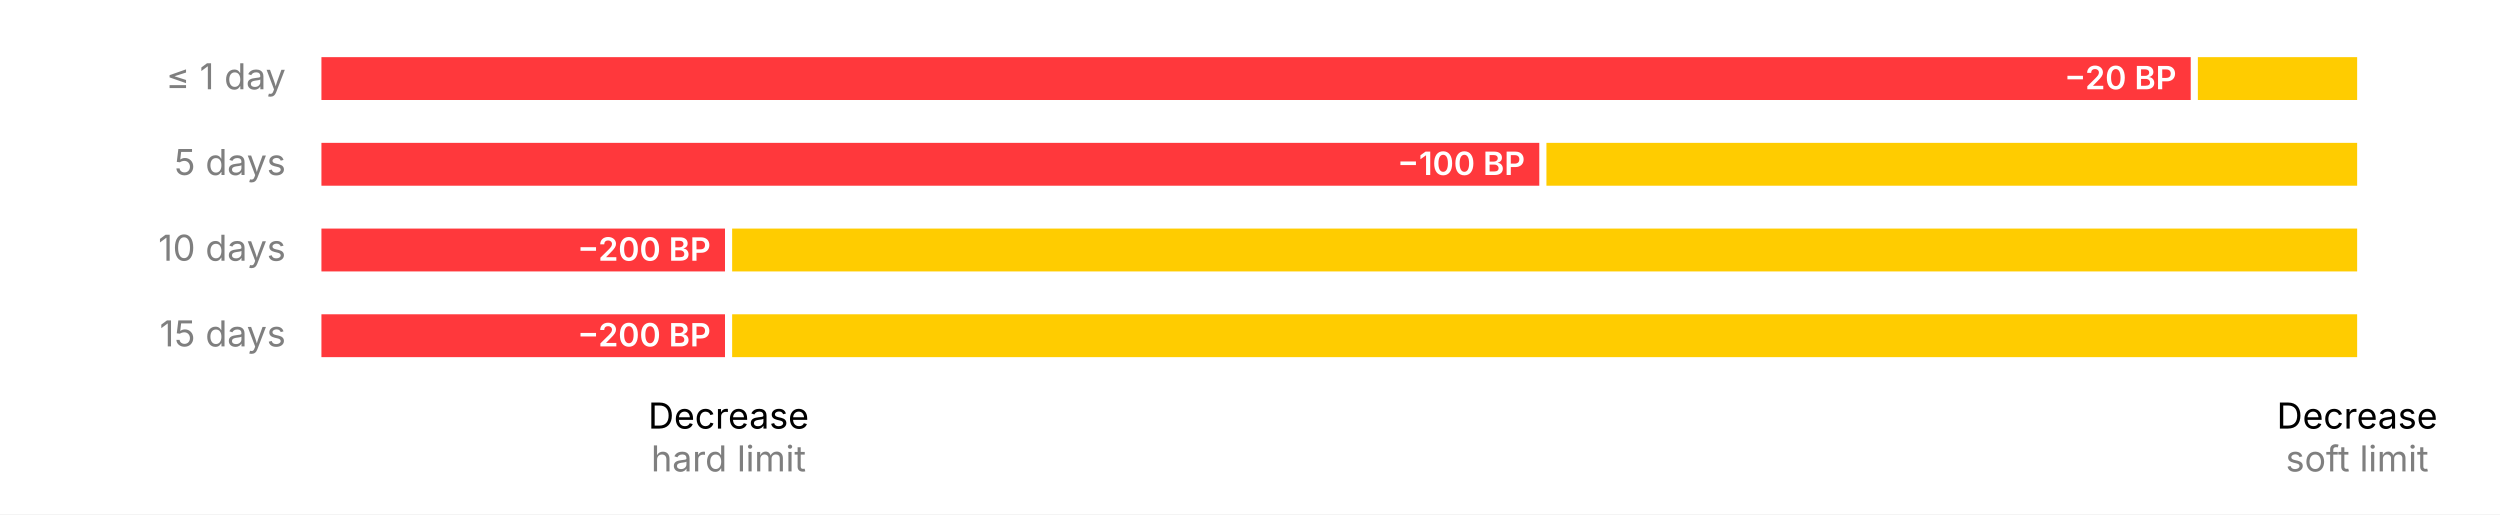
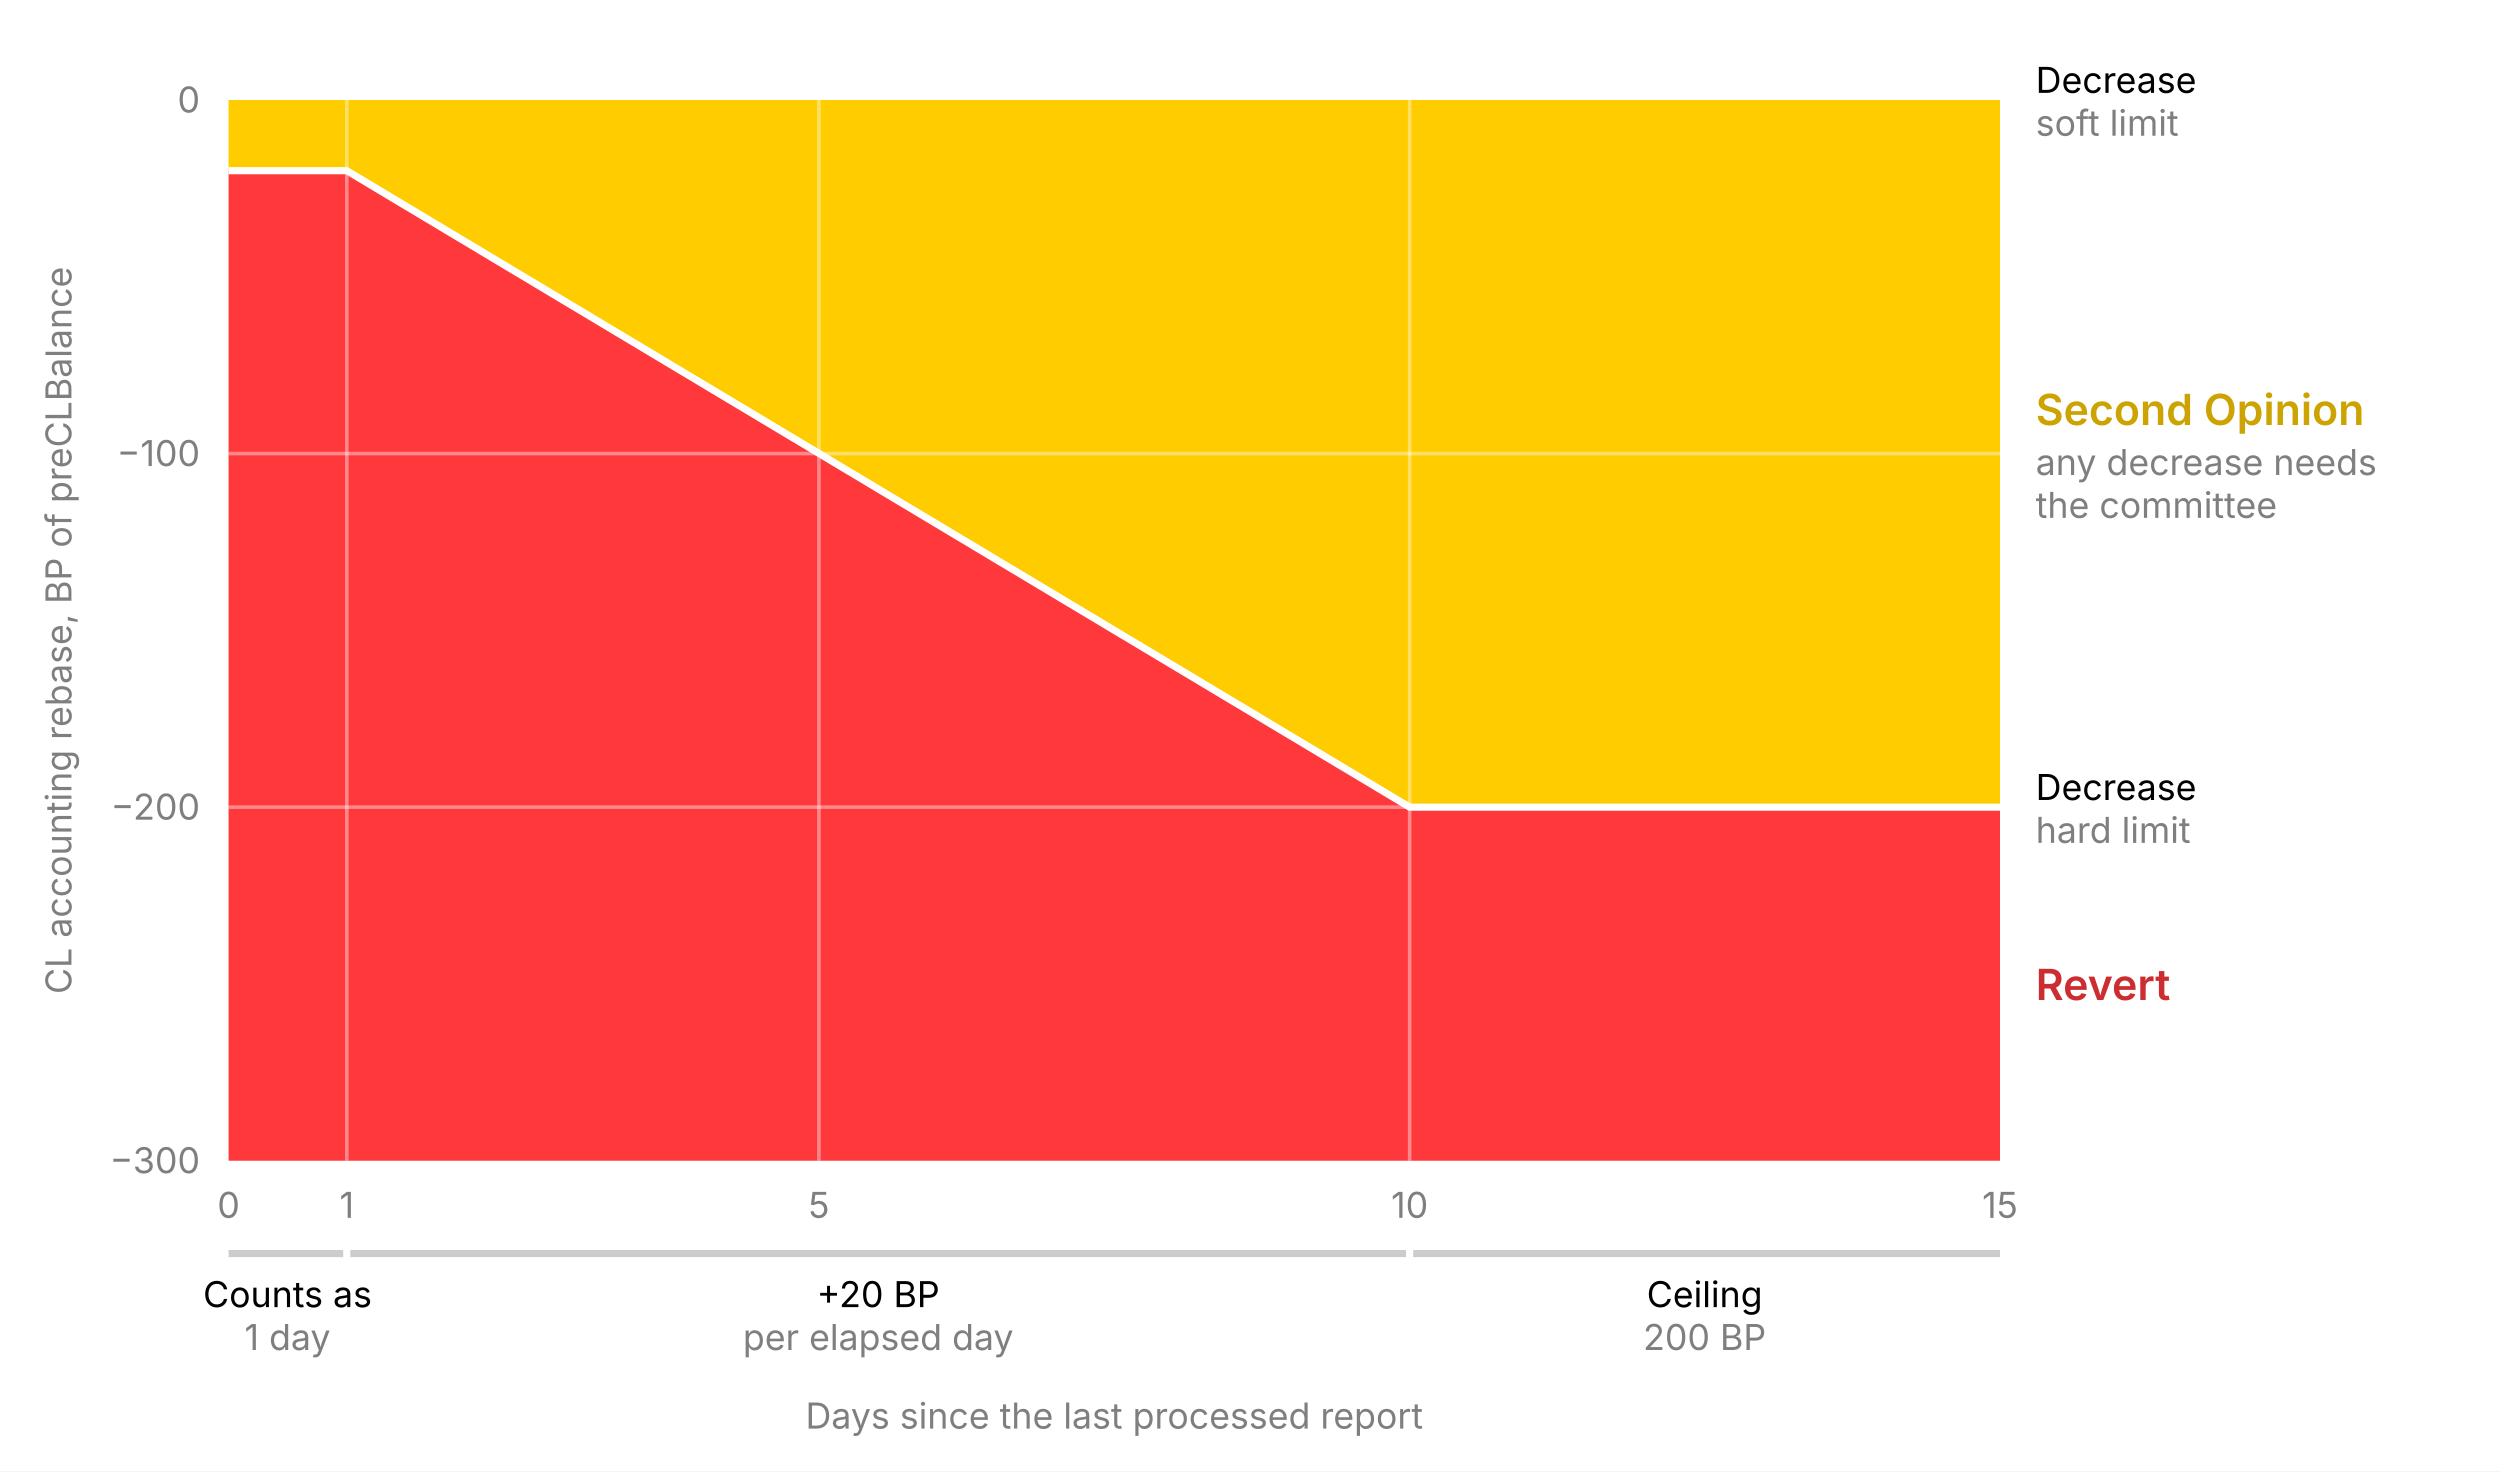
- <svg xmlns="http://www.w3.org/2000/svg" width="700" height="144" viewBox="0 0 700 144" fill="none" font-family="Inter, -apple-system, 'Segoe UI', Helvetica, Arial, sans-serif">
-   <rect width="700" height="144" fill="white" />
-   <rect x="90.0" y="16" width="523.4" height="12" fill="#FF383C" />
-   <rect x="615.4" y="16" width="44.6" height="12" fill="#FFCC00" />
-   <text x="80.0" y="25.0" font-size="10" fill="black" fill-opacity="0.5" text-anchor="end">≤ 1 day</text>
-   <text x="609.4" y="25" font-size="9" font-weight="600" fill="white" text-anchor="end">−20 BP</text>
-   <rect x="90.0" y="40" width="341.0" height="12" fill="#FF383C" />
-   <rect x="433.0" y="40" width="227.0" height="12" fill="#FFCC00" />
-   <text x="80.0" y="49.0" font-size="10" fill="black" fill-opacity="0.5" text-anchor="end">5 days</text>
-   <text x="427.0" y="49" font-size="9" font-weight="600" fill="white" text-anchor="end">−100 BP</text>
-   <rect x="90.0" y="64" width="113.0" height="12" fill="#FF383C" />
-   <rect x="205.0" y="64" width="455.0" height="12" fill="#FFCC00" />
-   <text x="80.0" y="73.0" font-size="10" fill="black" fill-opacity="0.5" text-anchor="end">10 days</text>
-   <text x="199.0" y="73" font-size="9" font-weight="600" fill="white" text-anchor="end">−200 BP</text>
-   <rect x="90.0" y="88" width="113.0" height="12" fill="#FF383C" />
-   <rect x="205.0" y="88" width="455.0" height="12" fill="#FFCC00" />
-   <text x="80.0" y="97.0" font-size="10" fill="black" fill-opacity="0.5" text-anchor="end">15 days</text>
-   <text x="199.0" y="97" font-size="9" font-weight="600" fill="white" text-anchor="end">−200 BP</text>
-   <text x="204.0" y="120.0" font-size="10" fill="black" text-anchor="middle">Decrease</text>
-   <text x="204.0" y="132.0" font-size="10" fill="black" fill-opacity="0.5" text-anchor="middle">hard limit</text>
-   <text x="660.0" y="120.0" font-size="10" fill="black" text-anchor="middle">Decrease</text>
-   <text x="660.0" y="132.0" font-size="10" fill="black" fill-opacity="0.5" text-anchor="middle">soft limit</text>
+ <svg xmlns="http://www.w3.org/2000/svg" width="700" height="412" viewBox="0 0 700 412" fill="none" font-family="Inter, -apple-system, 'Segoe UI', Helvetica, Arial, sans-serif">
+   <rect width="700" height="412" fill="white" />
+   <polygon points="64.0,28.0 560.0,28.0 560.0,226.0 394.7,226.0 97.1,47.8 64.0,47.8" fill="#FFCC00" />
+   <polygon points="64.0,47.8 97.1,47.8 394.7,226.0 560.0,226.0 560.0,325.0 64.0,325.0" fill="#FF383C" />
+   <line x1="64" x2="560" y1="127.0" y2="127.0" stroke="white" stroke-opacity="0.4" />
+   <line x1="64" x2="560" y1="226.0" y2="226.0" stroke="white" stroke-opacity="0.4" />
+   <line x1="97.1" x2="97.1" y1="28" y2="325" stroke="white" stroke-opacity="0.4" />
+   <line x1="229.3" x2="229.3" y1="28" y2="325" stroke="white" stroke-opacity="0.4" />
+   <line x1="394.7" x2="394.7" y1="28" y2="325" stroke="white" stroke-opacity="0.4" />
+   <polyline points="64.0,47.8 97.1,47.8 394.7,226.0 560.0,226.0" stroke="white" stroke-width="2" stroke-linejoin="round" />
+   <text x="56.0" y="31.5" font-size="10" fill="black" fill-opacity="0.5" text-anchor="end">0</text>
+   <text x="56.0" y="130.5" font-size="10" fill="black" fill-opacity="0.5" text-anchor="end">−100</text>
+   <text x="56.0" y="229.5" font-size="10" fill="black" fill-opacity="0.5" text-anchor="end">−200</text>
+   <text x="56.0" y="328.5" font-size="10" fill="black" fill-opacity="0.5" text-anchor="end">−300</text>
+   <text x="64.0" y="341.0" font-size="10" fill="black" fill-opacity="0.5" text-anchor="middle">0</text>
+   <text x="97.1" y="341.0" font-size="10" fill="black" fill-opacity="0.5" text-anchor="middle">1</text>
+   <text x="229.3" y="341.0" font-size="10" fill="black" fill-opacity="0.5" text-anchor="middle">5</text>
+   <text x="394.7" y="341.0" font-size="10" fill="black" fill-opacity="0.5" text-anchor="middle">10</text>
+   <text x="560.0" y="341.0" font-size="10" fill="black" fill-opacity="0.5" text-anchor="middle">15</text>
+   <line x1="64.0" x2="96.1" y1="351" y2="351" stroke="black" stroke-opacity="0.2" stroke-width="2" />
+   <line x1="98.1" x2="393.7" y1="351" y2="351" stroke="black" stroke-opacity="0.2" stroke-width="2" />
+   <line x1="395.7" x2="560.0" y1="351" y2="351" stroke="black" stroke-opacity="0.2" stroke-width="2" />
+   <text x="80.5" y="366.0" font-size="10" fill="black" text-anchor="middle">Counts as</text>
+   <text x="80.5" y="378.0" font-size="10" fill="black" fill-opacity="0.5" text-anchor="middle">1 day</text>
+   <text x="245.9" y="366.0" font-size="10" fill="black" text-anchor="middle">+20 BP</text>
+   <text x="245.9" y="378.0" font-size="10" fill="black" fill-opacity="0.5" text-anchor="middle">per elapsed day</text>
+   <text x="477.3" y="366.0" font-size="10" fill="black" text-anchor="middle">Ceiling</text>
+   <text x="477.3" y="378.0" font-size="10" fill="black" fill-opacity="0.5" text-anchor="middle">200 BP</text>
+   <text x="312.0" y="400.0" font-size="10" fill="black" fill-opacity="0.5" text-anchor="middle">Days since the last processed report</text>
+   <text x="20.0" y="176.5" font-size="10" fill="black" fill-opacity="0.5" text-anchor="middle" transform="rotate(-90.00 20.0 176.5)">CL accounting rebase, BP of preCLBalance</text>
+   <text x="570.0" y="26.0" font-size="10" fill="black" text-anchor="start">Decrease</text>
+   <text x="570.0" y="38.0" font-size="10" fill="black" fill-opacity="0.5" text-anchor="start">soft limit</text>
+   <text x="570.0" y="119.0" font-size="12" font-weight="600" fill="#CCA300" text-anchor="start">Second Opinion</text>
+   <text x="570.0" y="133.0" font-size="10" fill="black" fill-opacity="0.5" text-anchor="start">any decrease needs</text>
+   <text x="570.0" y="145.0" font-size="10" fill="black" fill-opacity="0.5" text-anchor="start">the committee</text>
+   <text x="570.0" y="224.0" font-size="10" fill="black" text-anchor="start">Decrease</text>
+   <text x="570.0" y="236.0" font-size="10" fill="black" fill-opacity="0.5" text-anchor="start">hard limit</text>
+   <text x="570.0" y="280.0" font-size="12" font-weight="600" fill="#CC2D30" text-anchor="start">Revert</text>
</svg>
